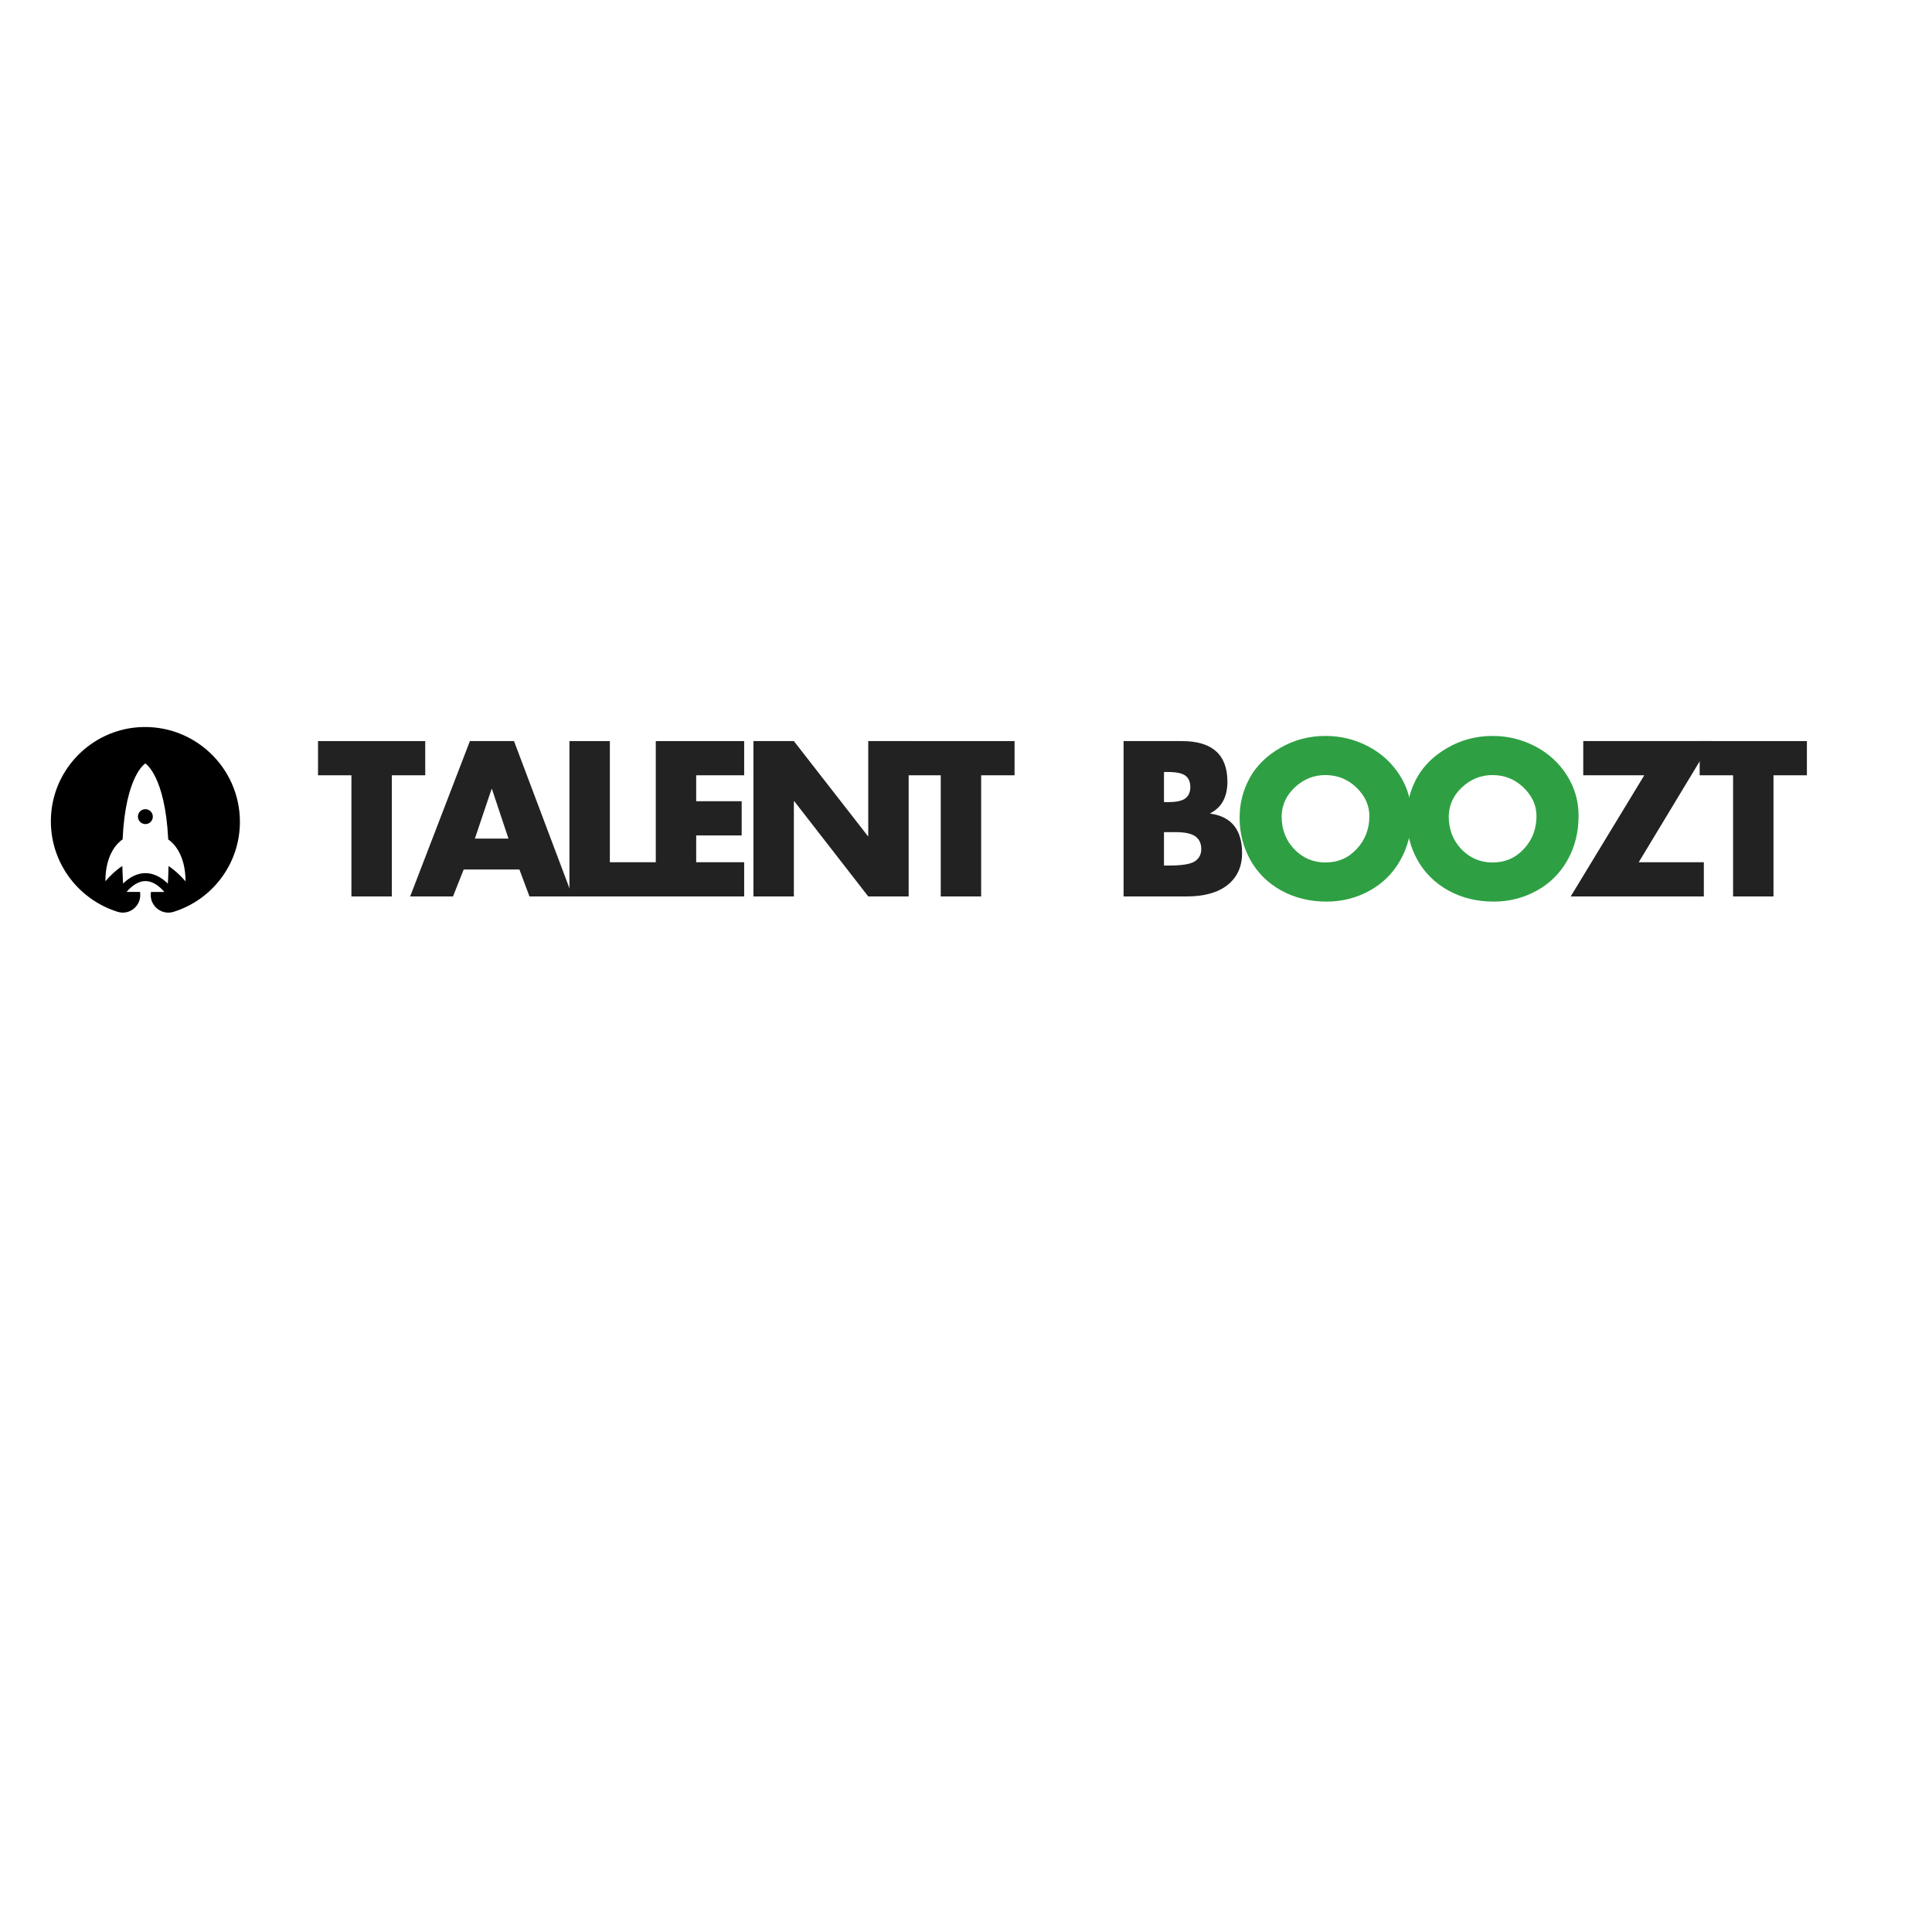
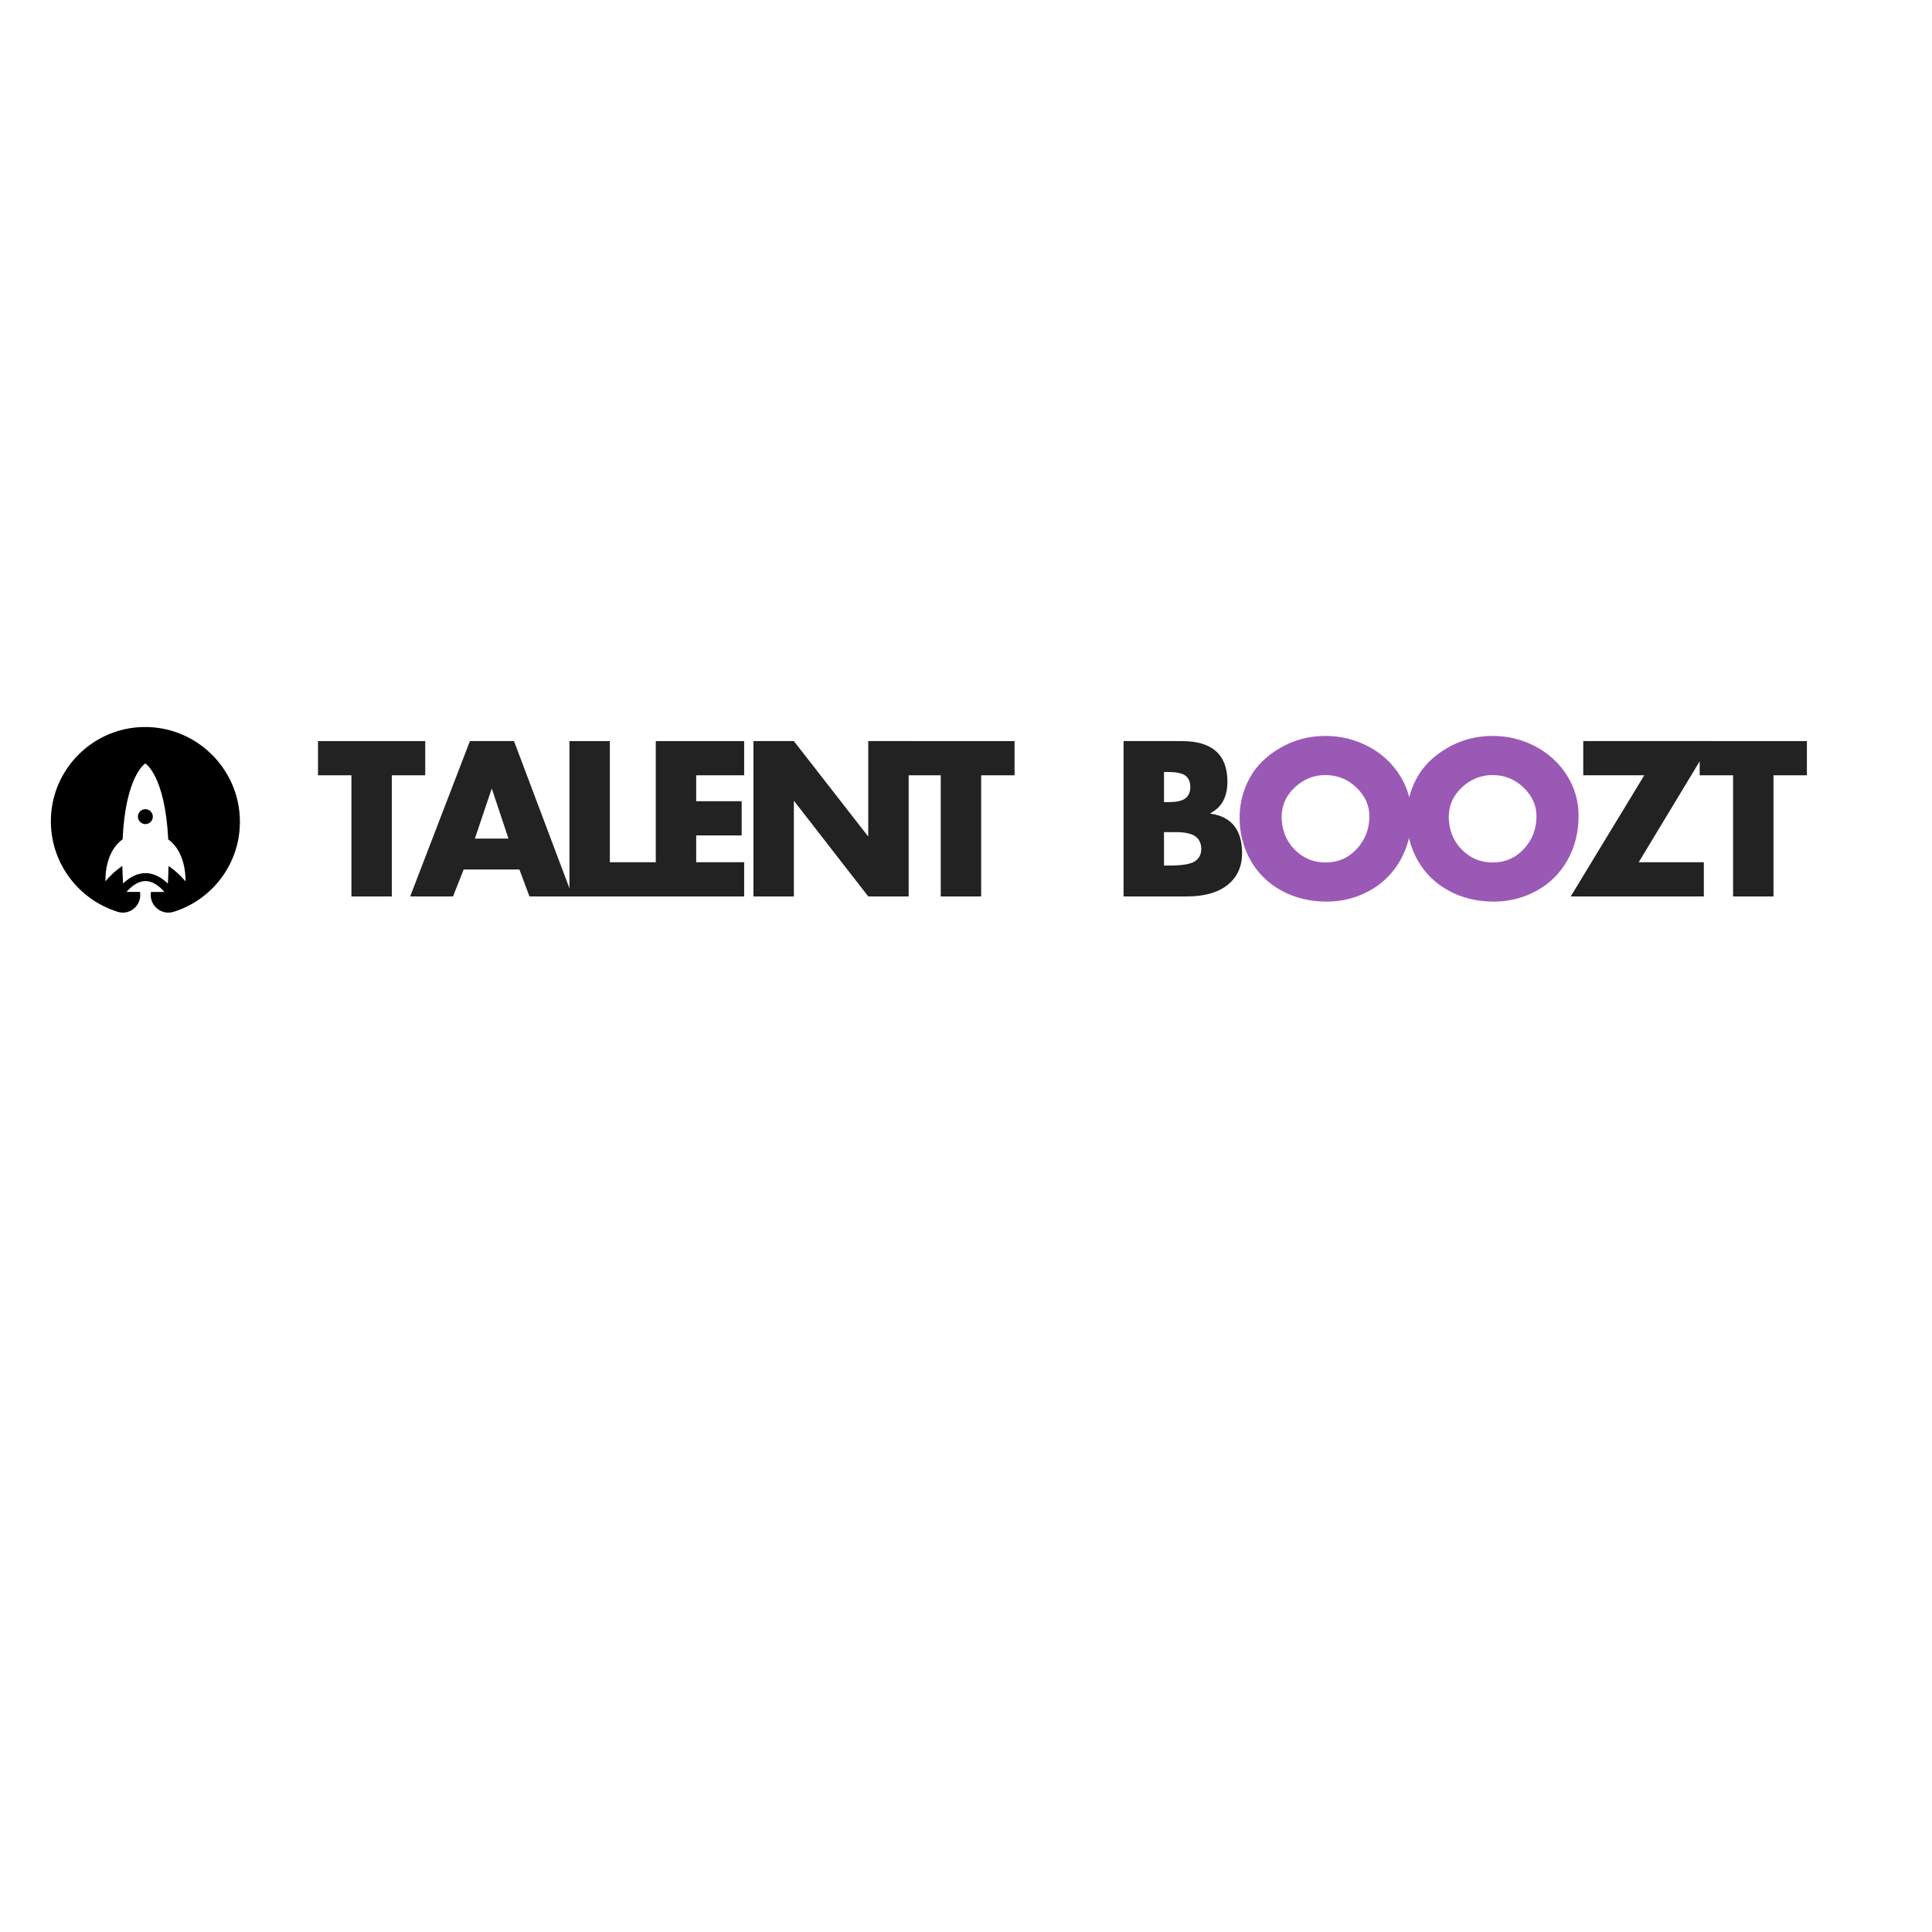
<svg xmlns="http://www.w3.org/2000/svg" width="500" zoomAndPan="magnify" viewBox="0 0 375 375" height="500" preserveAspectRatio="xMidYMid meet" version="1.0">
  <defs>
    <g />
    <clipPath id="4f52b78118">
      <path d="M 9 141 L 47 141 L 47 178 L 9 178 Z M 9 141 " clip-rule="nonzero" />
    </clipPath>
    <clipPath id="edd40c70c8">
      <path d="M 0 159.625 L 28.637 130.984 L 56.746 159.094 L 28.109 187.73 Z M 0 159.625 " clip-rule="nonzero" />
    </clipPath>
    <clipPath id="067323f1fd">
      <path d="M 0 159.625 L 28.637 130.984 L 56.746 159.094 L 28.109 187.73 Z M 0 159.625 " clip-rule="nonzero" />
    </clipPath>
    <clipPath id="c55502fab7">
      <path d="M 0 159.625 L 28.637 130.984 L 56.746 159.094 L 28.109 187.73 Z M 0 159.625 " clip-rule="nonzero" />
    </clipPath>
    <clipPath id="fa6fd8dbc8">
      <path d="M 26 157 L 30 157 L 30 160 L 26 160 Z M 26 157 " clip-rule="nonzero" />
    </clipPath>
    <clipPath id="0279ea3e1f">
      <path d="M 0 159.625 L 28.637 130.984 L 56.746 159.094 L 28.109 187.73 Z M 0 159.625 " clip-rule="nonzero" />
    </clipPath>
    <clipPath id="d403d888ac">
      <path d="M 0 159.625 L 28.637 130.984 L 56.746 159.094 L 28.109 187.73 Z M 0 159.625 " clip-rule="nonzero" />
    </clipPath>
    <clipPath id="cc6c27e7fc">
      <path d="M 0 159.625 L 28.637 130.984 L 56.746 159.094 L 28.109 187.73 Z M 0 159.625 " clip-rule="nonzero" />
    </clipPath>
  </defs>
  <g clip-path="url(#4f52b78118)">
    <g clip-path="url(#edd40c70c8)">
      <g clip-path="url(#067323f1fd)">
        <g clip-path="url(#c55502fab7)">
          <path fill="#000000" d="M 36.016 171.086 C 35.961 171.02 35.91 170.957 35.855 170.895 C 35.027 169.953 33.965 168.918 32.723 168.102 L 32.715 168.094 C 32.695 169.176 32.652 170.305 32.582 171.504 C 31.211 170.172 29.723 169.477 28.234 169.473 L 28.234 169.469 C 28.23 169.473 28.23 169.473 28.23 169.473 C 26.742 169.473 25.258 170.164 23.891 171.492 C 23.82 170.293 23.773 169.16 23.746 168.082 L 23.738 168.09 C 22.5 168.902 21.438 169.93 20.613 170.875 C 20.559 170.934 20.512 171 20.457 171.062 C 20.453 165.746 22.836 163.578 23.797 162.922 C 24.375 150.484 28.203 148.188 28.203 148.188 C 28.203 148.188 32.039 150.496 32.652 162.934 C 33.613 163.594 36.004 165.77 36.016 171.086 Z M 26.777 141.164 C 17.832 141.828 10.617 149.02 9.93 157.961 C 9.242 166.836 14.914 174.535 22.859 176.988 C 25.273 177.738 27.609 175.617 27.176 173.125 L 27.176 173.121 L 24.574 173.121 C 24.574 173.113 24.57 173.117 24.574 173.113 C 25.371 172.18 26.68 171.016 28.234 171.02 C 29.793 171.02 31.102 172.188 31.902 173.125 C 31.902 173.125 31.902 173.129 31.902 173.129 L 29.301 173.125 C 28.871 175.637 31.25 177.742 33.68 176.988 C 41.148 174.68 46.578 167.707 46.566 159.488 C 46.551 148.902 37.531 140.367 26.777 141.164 " fill-opacity="1" fill-rule="nonzero" />
        </g>
      </g>
    </g>
  </g>
  <g clip-path="url(#fa6fd8dbc8)">
    <g clip-path="url(#0279ea3e1f)">
      <g clip-path="url(#d403d888ac)">
        <g clip-path="url(#cc6c27e7fc)">
          <path fill="#000000" d="M 29.664 158.512 C 29.668 159.309 29.02 159.957 28.219 159.957 C 27.422 159.953 26.773 159.305 26.77 158.508 C 26.77 157.707 27.418 157.062 28.215 157.062 C 29.016 157.062 29.664 157.711 29.664 158.512 " fill-opacity="1" fill-rule="nonzero" />
        </g>
      </g>
    </g>
  </g>
  <g fill="#222222" fill-opacity="1">
    <g transform="translate(61.49172, 174)">
      <g>
        <path d="M 21.047 -30.156 L 21.047 -23.516 L 14.562 -23.516 L 14.562 0 L 6.719 0 L 6.719 -23.516 L 0.234 -23.516 L 0.234 -30.156 Z M 21.047 -30.156 " />
      </g>
    </g>
  </g>
  <g fill="#222222" fill-opacity="1">
    <g transform="translate(79.7696, 174)">
      <g>
        <path d="M 20 -30.156 L 31.359 0 L 23 0 L 21.047 -5.234 L 10.234 -5.234 L 8.156 0 L -0.156 0 L 11.438 -30.156 Z M 12.406 -11.234 L 18.922 -11.234 L 15.719 -20.844 L 15.641 -20.844 Z M 12.406 -11.234 " />
      </g>
    </g>
  </g>
  <g fill="#222222" fill-opacity="1">
    <g transform="translate(107.9665, 174)">
      <g>
        <path d="M 10.406 -30.156 L 10.406 -6.641 L 19.797 -6.641 L 19.797 0 L 2.562 0 L 2.562 -30.156 Z M 10.406 -30.156 " />
      </g>
    </g>
  </g>
  <g fill="#222222" fill-opacity="1">
    <g transform="translate(124.7245, 174)">
      <g>
        <path d="M 19.719 -30.156 L 19.719 -23.516 L 10.406 -23.516 L 10.406 -18.484 L 19.234 -18.484 L 19.234 -11.844 L 10.406 -11.844 L 10.406 -6.641 L 19.719 -6.641 L 19.719 0 L 2.562 0 L 2.562 -30.156 Z M 19.719 -30.156 " />
      </g>
    </g>
  </g>
  <g fill="#222222" fill-opacity="1">
    <g transform="translate(143.6824, 174)">
      <g>
        <path d="M 10.406 -30.156 L 24.766 -11.719 L 24.844 -11.719 L 24.844 -30.156 L 32.688 -30.156 L 32.688 0 L 24.844 0 L 10.484 -18.484 L 10.406 -18.484 L 10.406 0 L 2.562 0 L 2.562 -30.156 Z M 10.406 -30.156 " />
      </g>
    </g>
  </g>
  <g fill="#222222" fill-opacity="1">
    <g transform="translate(175.8789, 174)">
      <g>
        <path d="M 21.047 -30.156 L 21.047 -23.516 L 14.562 -23.516 L 14.562 0 L 6.719 0 L 6.719 -23.516 L 0.234 -23.516 L 0.234 -30.156 Z M 21.047 -30.156 " />
      </g>
    </g>
  </g>
  <g fill="#222222" fill-opacity="1">
    <g transform="translate(215.523, 174)">
      <g>
        <path d="M 13.875 -30.156 C 19.75 -30.156 22.695 -27.539 22.719 -22.312 C 22.719 -19.332 21.613 -17.281 19.406 -16.156 L 19.406 -16.078 C 23.508 -15.492 25.562 -12.938 25.562 -8.406 C 25.562 -5.789 24.625 -3.734 22.75 -2.234 C 20.883 -0.742 18.223 0 14.766 0 L 2.562 0 L 2.562 -30.156 Z M 10.406 -18.312 L 11.234 -18.312 C 12.805 -18.312 13.91 -18.551 14.547 -19.031 C 15.191 -19.52 15.516 -20.254 15.516 -21.234 C 15.516 -22.223 15.203 -22.957 14.578 -23.438 C 13.953 -23.914 12.812 -24.156 11.156 -24.156 L 10.406 -24.156 Z M 10.406 -6 L 11.406 -6 C 13.906 -6 15.566 -6.27 16.391 -6.812 C 17.223 -7.363 17.641 -8.16 17.641 -9.203 C 17.641 -10.297 17.258 -11.113 16.5 -11.656 C 15.738 -12.207 14.469 -12.484 12.688 -12.484 L 10.406 -12.484 Z M 10.406 -6 " />
      </g>
    </g>
  </g>
-   <g fill="#2ea043" fill-opacity="1">
+   <g fill="#9b59b6" fill-opacity="1">
    <g transform="translate(239.5603, 174)">
      <g>
        <path d="M 34.406 -15.641 C 34.406 -12.441 33.68 -9.566 32.234 -7.016 C 30.797 -4.473 28.797 -2.5 26.234 -1.094 C 23.68 0.301 20.922 1 17.953 1 C 14.68 1 11.75 0.285 9.156 -1.141 C 6.57 -2.566 4.57 -4.531 3.156 -7.031 C 1.75 -9.539 1.047 -12.289 1.047 -15.281 C 1.047 -18.031 1.691 -20.586 2.984 -22.953 C 4.273 -25.328 6.254 -27.285 8.922 -28.828 C 11.586 -30.379 14.52 -31.156 17.719 -31.156 C 20.656 -31.156 23.41 -30.484 25.984 -29.141 C 28.555 -27.797 30.602 -25.926 32.125 -23.531 C 33.645 -21.145 34.406 -18.516 34.406 -15.641 Z M 17.719 -6.594 C 20.145 -6.594 22.172 -7.473 23.797 -9.234 C 25.422 -10.992 26.234 -13.113 26.234 -15.594 C 26.234 -17.676 25.395 -19.523 23.719 -21.141 C 22.039 -22.754 20.031 -23.562 17.688 -23.562 C 15.469 -23.562 13.508 -22.781 11.812 -21.219 C 10.125 -19.656 9.254 -17.781 9.203 -15.594 C 9.203 -13.008 10.023 -10.863 11.672 -9.156 C 13.328 -7.445 15.344 -6.594 17.719 -6.594 Z M 17.719 -6.594 " />
      </g>
    </g>
  </g>
-   <g fill="#2ea043" fill-opacity="1">
+   <g fill="#9b59b6" fill-opacity="1">
    <g transform="translate(271.9968, 174)">
      <g>
        <path d="M 34.406 -15.641 C 34.406 -12.441 33.68 -9.566 32.234 -7.016 C 30.797 -4.473 28.797 -2.5 26.234 -1.094 C 23.68 0.301 20.922 1 17.953 1 C 14.68 1 11.75 0.285 9.156 -1.141 C 6.57 -2.566 4.57 -4.531 3.156 -7.031 C 1.75 -9.539 1.047 -12.289 1.047 -15.281 C 1.047 -18.031 1.691 -20.586 2.984 -22.953 C 4.273 -25.328 6.254 -27.285 8.922 -28.828 C 11.586 -30.379 14.52 -31.156 17.719 -31.156 C 20.656 -31.156 23.41 -30.484 25.984 -29.141 C 28.555 -27.797 30.602 -25.926 32.125 -23.531 C 33.645 -21.145 34.406 -18.516 34.406 -15.641 Z M 17.719 -6.594 C 20.145 -6.594 22.172 -7.473 23.797 -9.234 C 25.422 -10.992 26.234 -13.113 26.234 -15.594 C 26.234 -17.676 25.395 -19.523 23.719 -21.141 C 22.039 -22.754 20.031 -23.562 17.688 -23.562 C 15.469 -23.562 13.508 -22.781 11.812 -21.219 C 10.125 -19.656 9.254 -17.781 9.203 -15.594 C 9.203 -13.008 10.023 -10.863 11.672 -9.156 C 13.328 -7.445 15.344 -6.594 17.719 -6.594 Z M 17.719 -6.594 " />
      </g>
    </g>
  </g>
  <g fill="#222222" fill-opacity="1">
    <g transform="translate(304.4332, 174)">
      <g>
        <path d="M 27.844 -30.156 L 13.641 -6.641 L 26.281 -6.641 L 26.281 0 L 0.438 0 L 14.719 -23.516 L 2.875 -23.516 L 2.875 -30.156 Z M 27.844 -30.156 " />
      </g>
    </g>
  </g>
  <g fill="#222222" fill-opacity="1">
    <g transform="translate(329.6704, 174)">
      <g>
        <path d="M 21.047 -30.156 L 21.047 -23.516 L 14.562 -23.516 L 14.562 0 L 6.719 0 L 6.719 -23.516 L 0.234 -23.516 L 0.234 -30.156 Z M 21.047 -30.156 " />
      </g>
    </g>
  </g>
</svg>
